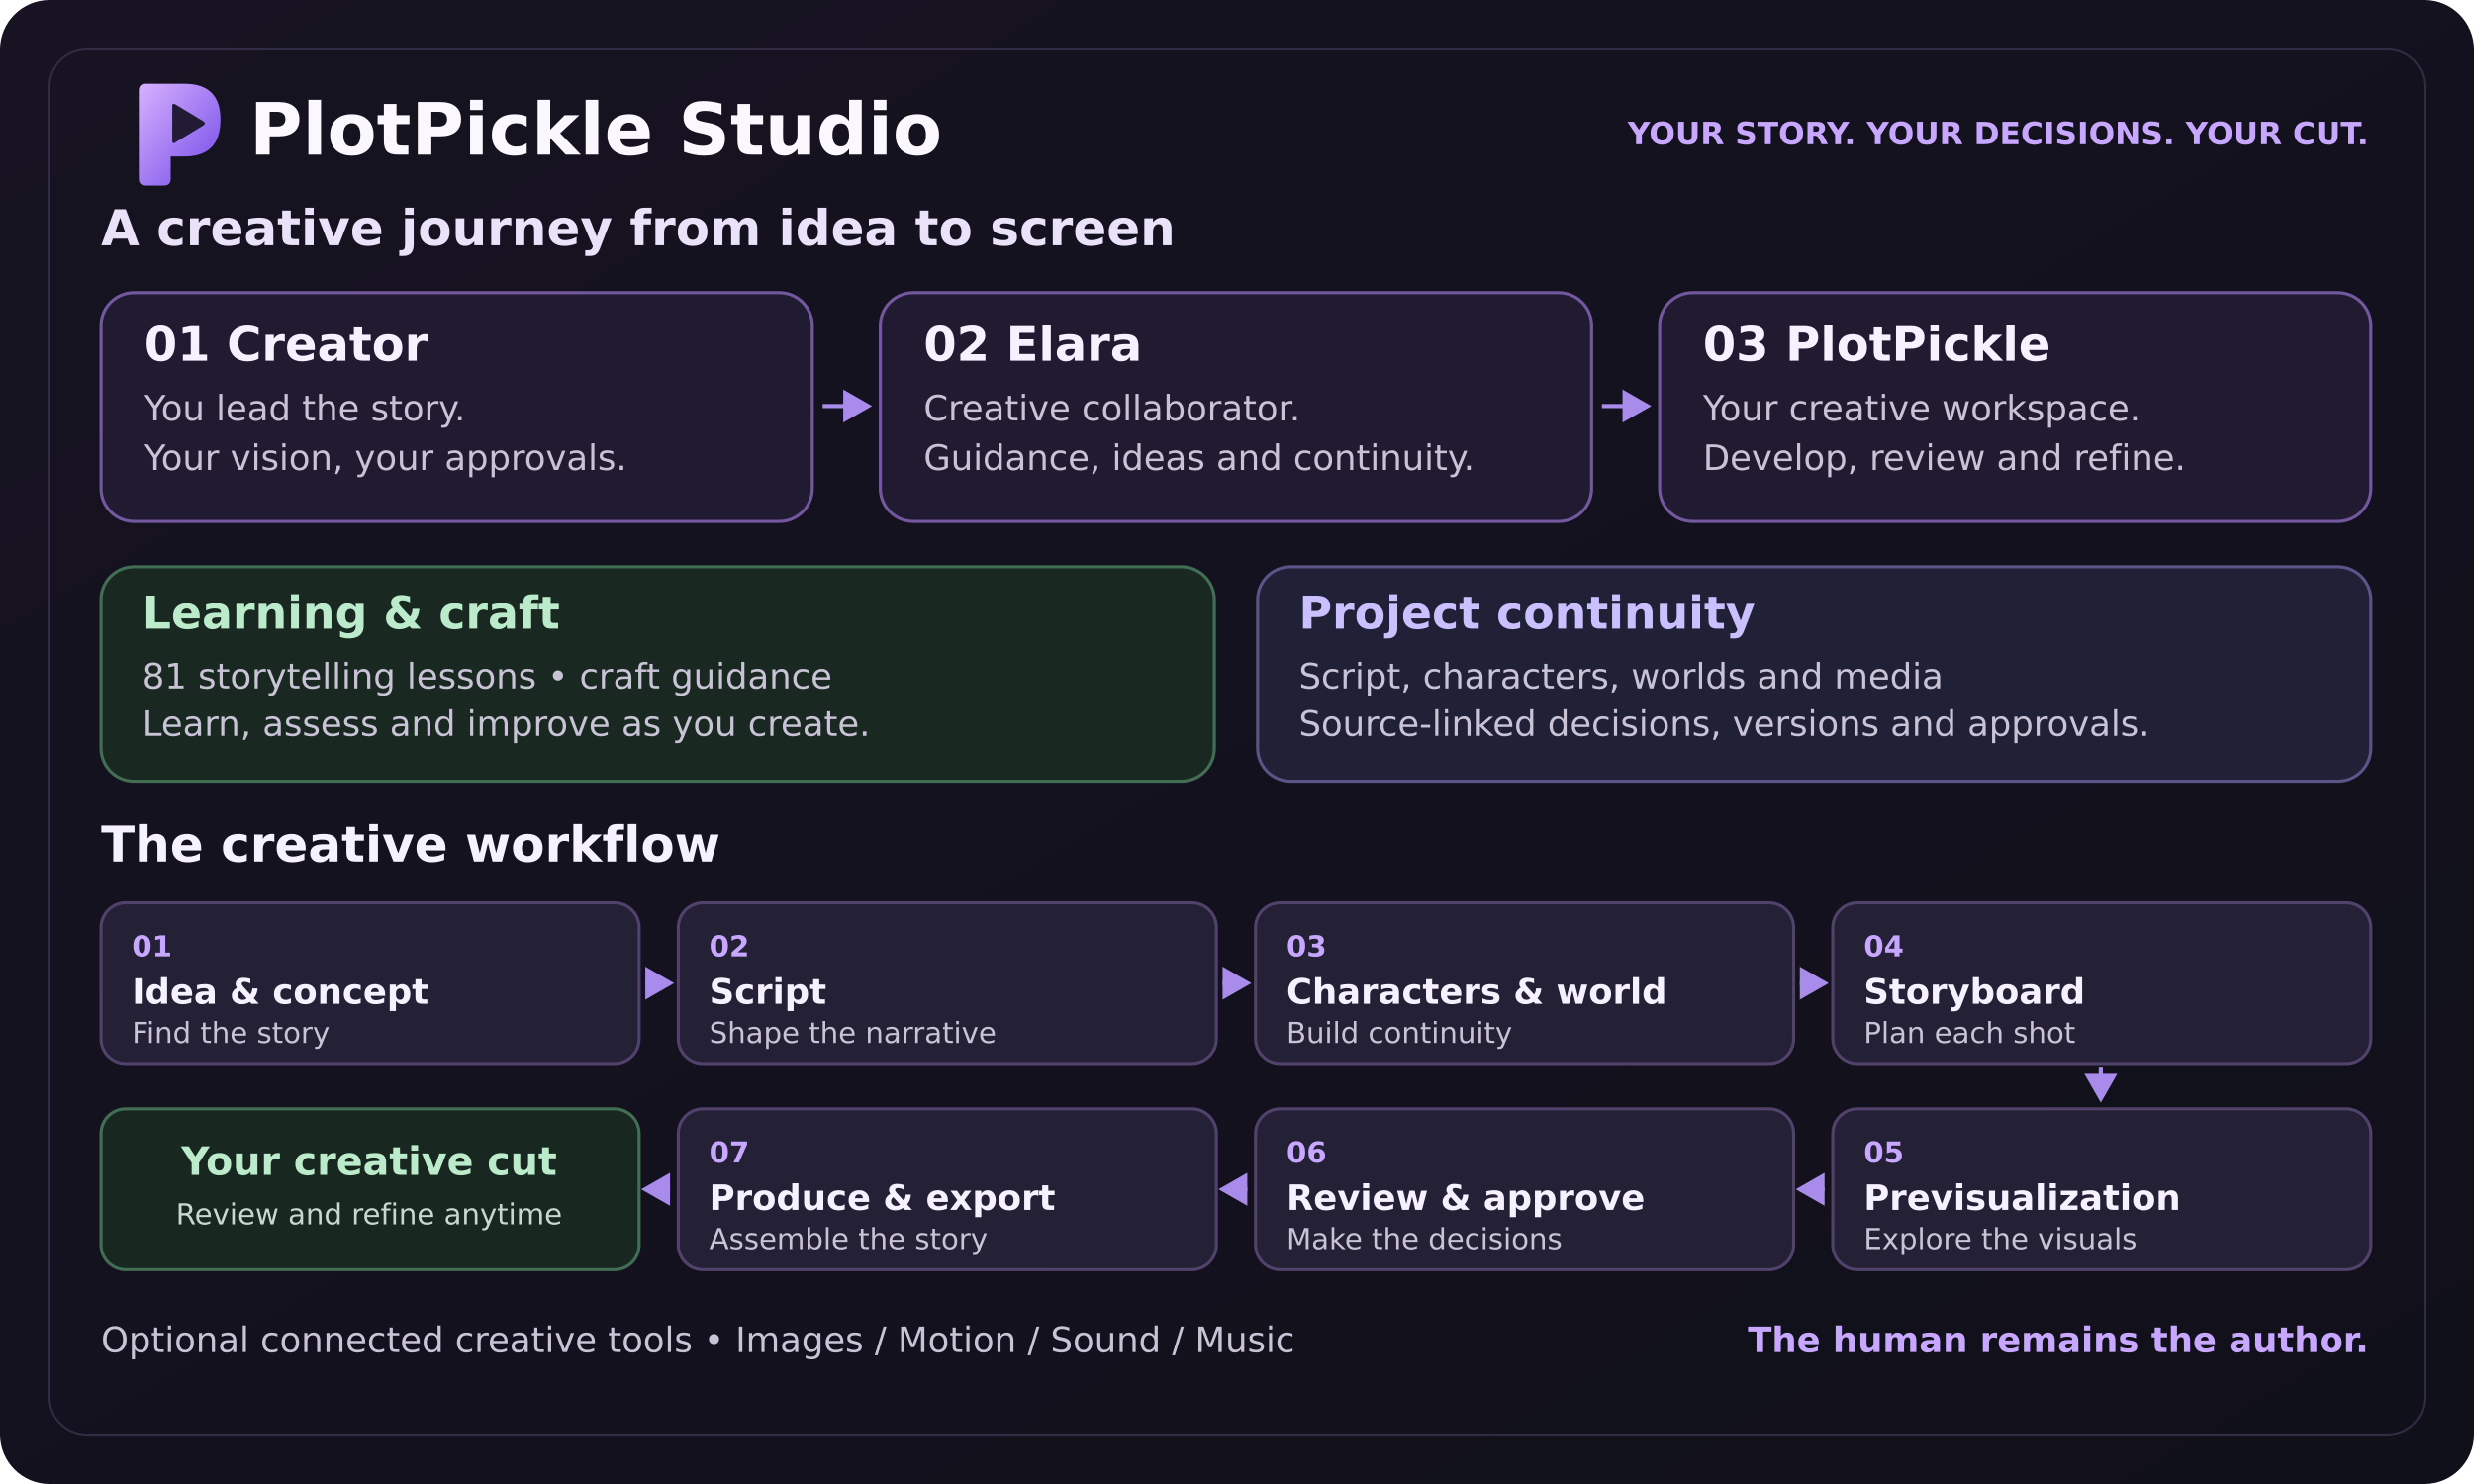
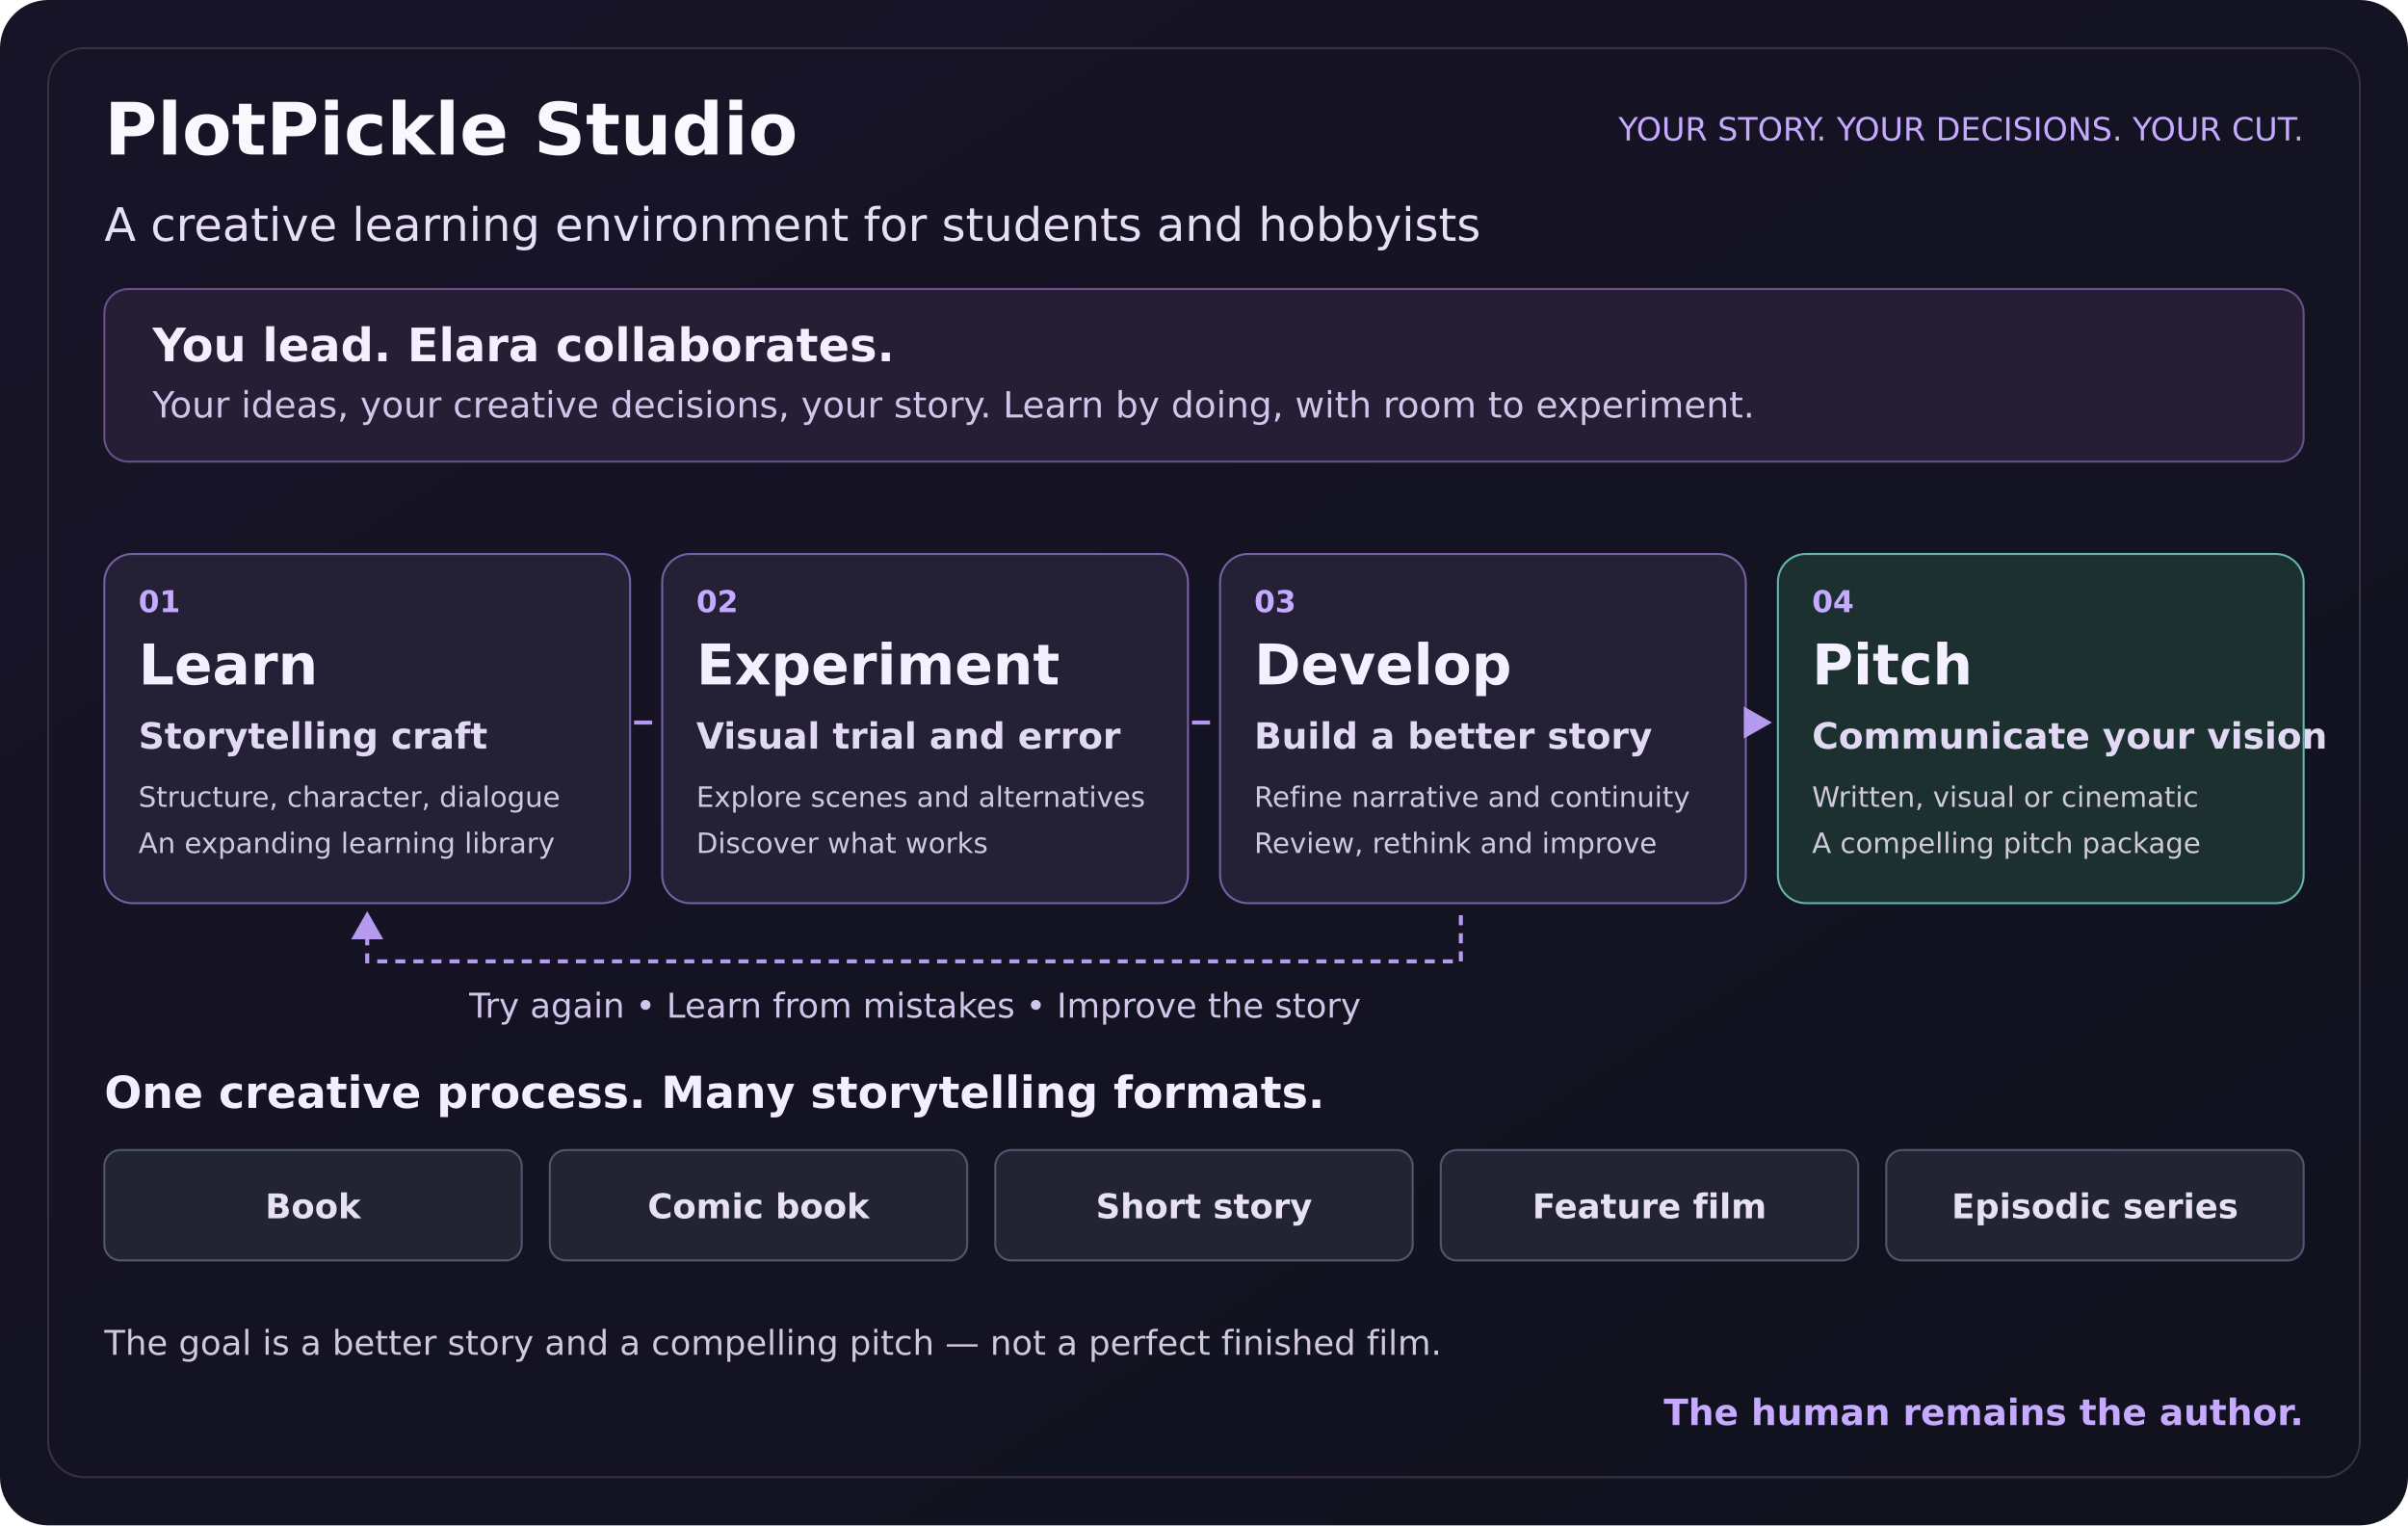
- <svg xmlns="http://www.w3.org/2000/svg" width="1200" height="720" viewBox="0 0 1200 720" role="img" aria-labelledby="title desc">
+ <svg xmlns="http://www.w3.org/2000/svg" width="1200" height="760" viewBox="0 0 1200 760" role="img" aria-labelledby="title desc">
  <defs>
    <linearGradient id="bg" x1="0" y1="0" x2="1" y2="1">
-       <stop stop-color="#171322" />
-       <stop offset="1" stop-color="#10101a" />
-     </linearGradient>
-     <linearGradient id="glyph" x1="0" y1="0" x2="1" y2="1">
-       <stop stop-color="#d8b2ff" />
-       <stop offset="1" stop-color="#7048e8" />
+       <stop stop-color="#181428" />
+       <stop offset="1" stop-color="#10121d" />
    </linearGradient>
    <marker id="arrow" markerWidth="8" markerHeight="8" refX="6" refY="4" orient="auto">
-       <path d="M0 0L7 4L0 8" fill="#a88bea" />
+       <path d="M0 0L7 4L0 8" fill="#b59aef" />
    </marker>
  </defs>
  <g font-family="DejaVu Sans, Arial, sans-serif">
-     <rect width="1200" height="720" rx="24" fill="url(#bg)" />
-     <rect x="24" y="24" width="1152" height="672" rx="18" fill="none" stroke="#332b43" />
-     <g transform="translate(48,27) scale(.15)">
-       <path d="M129 398 V113 Q129 91 151 91 H277 Q393 91 393 207 Q393 326 277 326 H232 V398 Q232 420 210 420 H151 Q129 420 129 398 Z" fill="url(#glyph)" />
-       <path d="M248 158 L337 212 Q348 219 337 226 L248 280 Q237 288 237 275 V163 Q237 152 248 158 Z" fill="#211b36" />
-     </g>
-     <text x="121" y="75" font-size="35" font-weight="700" fill="#faf7ff" text-anchor="start">PlotPickle Studio</text>
-     <text x="1149" y="70" font-size="15" font-weight="600" fill="#c7a7ff" text-anchor="end">YOUR STORY. YOUR DECISIONS. YOUR CUT.</text>
-     <text x="49" y="119" font-size="24" font-weight="600" fill="#e9e2f8" text-anchor="start">A creative journey from idea to screen</text>
-     <rect x="49" y="142" width="345" height="111" rx="16" fill="#211b32" stroke="#7358a0" stroke-width="1.5" />
-     <rect x="427" y="142" width="345" height="111" rx="16" fill="#211b32" stroke="#7358a0" stroke-width="1.5" />
-     <rect x="805" y="142" width="345" height="111" rx="16" fill="#211b32" stroke="#7358a0" stroke-width="1.5" />
-     <text x="70" y="175" font-size="23" font-weight="700" fill="#f6f1ff" text-anchor="start">01  Creator</text>
-     <text x="70" y="204" font-size="17" font-weight="400" fill="#c9c3d6" text-anchor="start">You lead the story.</text>
-     <text x="70" y="228" font-size="17" font-weight="400" fill="#c9c3d6" text-anchor="start">Your vision, your approvals.</text>
-     <text x="448" y="175" font-size="23" font-weight="700" fill="#f6f1ff" text-anchor="start">02  Elara</text>
-     <text x="448" y="204" font-size="17" font-weight="400" fill="#c9c3d6" text-anchor="start">Creative collaborator.</text>
-     <text x="448" y="228" font-size="17" font-weight="400" fill="#c9c3d6" text-anchor="start">Guidance, ideas and continuity.</text>
-     <text x="826" y="175" font-size="23" font-weight="700" fill="#f6f1ff" text-anchor="start">03  PlotPickle</text>
-     <text x="826" y="204" font-size="17" font-weight="400" fill="#c9c3d6" text-anchor="start">Your creative workspace.</text>
-     <text x="826" y="228" font-size="17" font-weight="400" fill="#c9c3d6" text-anchor="start">Develop, review and refine.</text>
-     <path d="M399 197 L421 197" stroke="#a88bea" stroke-width="2" fill="none" marker-end="url(#arrow)" />
-     <path d="M777 197 L799 197" stroke="#a88bea" stroke-width="2" fill="none" marker-end="url(#arrow)" />
-     <rect x="49" y="275" width="540" height="104" rx="16" fill="#192820" stroke="#426e54" stroke-width="1.5" />
-     <rect x="610" y="275" width="540" height="104" rx="16" fill="#202036" stroke="#5a5588" stroke-width="1.5" />
-     <text x="69" y="305" font-size="22" font-weight="700" fill="#bbebca" text-anchor="start">Learning &amp; craft</text>
-     <text x="69" y="334" font-size="17" font-weight="400" fill="#c9c3d6" text-anchor="start">81 storytelling lessons • craft guidance</text>
-     <text x="69" y="357" font-size="17" font-weight="400" fill="#c9c3d6" text-anchor="start">Learn, assess and improve as you create.</text>
-     <text x="630" y="305" font-size="22" font-weight="700" fill="#cbc0ff" text-anchor="start">Project continuity</text>
-     <text x="630" y="334" font-size="17" font-weight="400" fill="#c9c3d6" text-anchor="start">Script, characters, worlds and media</text>
-     <text x="630" y="357" font-size="17" font-weight="400" fill="#c9c3d6" text-anchor="start">Source-linked decisions, versions and approvals.</text>
-     <text x="49" y="418" font-size="24" font-weight="700" fill="#f5f1ff" text-anchor="start">The creative workflow</text>
-     <rect x="49" y="438" width="261" height="78" rx="12" fill="#242035" stroke="#51426b" stroke-width="1.5" />
-     <text x="64" y="464" font-size="14" font-weight="700" fill="#c7a7ff" text-anchor="start">01</text>
-     <text x="64" y="487" font-size="17" font-weight="700" fill="#f5f1ff" text-anchor="start">Idea &amp; concept</text>
-     <text x="64" y="506" font-size="14" font-weight="400" fill="#c9c3d6" text-anchor="start">Find the story</text>
-     <rect x="329" y="438" width="261" height="78" rx="12" fill="#242035" stroke="#51426b" stroke-width="1.5" />
-     <text x="344" y="464" font-size="14" font-weight="700" fill="#c7a7ff" text-anchor="start">02</text>
-     <text x="344" y="487" font-size="17" font-weight="700" fill="#f5f1ff" text-anchor="start">Script</text>
-     <text x="344" y="506" font-size="14" font-weight="400" fill="#c9c3d6" text-anchor="start">Shape the narrative</text>
-     <rect x="609" y="438" width="261" height="78" rx="12" fill="#242035" stroke="#51426b" stroke-width="1.5" />
-     <text x="624" y="464" font-size="14" font-weight="700" fill="#c7a7ff" text-anchor="start">03</text>
-     <text x="624" y="487" font-size="17" font-weight="700" fill="#f5f1ff" text-anchor="start">Characters &amp; world</text>
-     <text x="624" y="506" font-size="14" font-weight="400" fill="#c9c3d6" text-anchor="start">Build continuity</text>
-     <rect x="889" y="438" width="261" height="78" rx="12" fill="#242035" stroke="#51426b" stroke-width="1.5" />
-     <text x="904" y="464" font-size="14" font-weight="700" fill="#c7a7ff" text-anchor="start">04</text>
-     <text x="904" y="487" font-size="17" font-weight="700" fill="#f5f1ff" text-anchor="start">Storyboard</text>
-     <text x="904" y="506" font-size="14" font-weight="400" fill="#c9c3d6" text-anchor="start">Plan each shot</text>
-     <rect x="889" y="538" width="261" height="78" rx="12" fill="#242035" stroke="#51426b" stroke-width="1.5" />
-     <text x="904" y="564" font-size="14" font-weight="700" fill="#c7a7ff" text-anchor="start">05</text>
-     <text x="904" y="587" font-size="17" font-weight="700" fill="#f5f1ff" text-anchor="start">Previsualization</text>
-     <text x="904" y="606" font-size="14" font-weight="400" fill="#c9c3d6" text-anchor="start">Explore the visuals</text>
-     <rect x="609" y="538" width="261" height="78" rx="12" fill="#242035" stroke="#51426b" stroke-width="1.5" />
-     <text x="624" y="564" font-size="14" font-weight="700" fill="#c7a7ff" text-anchor="start">06</text>
-     <text x="624" y="587" font-size="17" font-weight="700" fill="#f5f1ff" text-anchor="start">Review &amp; approve</text>
-     <text x="624" y="606" font-size="14" font-weight="400" fill="#c9c3d6" text-anchor="start">Make the decisions</text>
-     <rect x="329" y="538" width="261" height="78" rx="12" fill="#242035" stroke="#51426b" stroke-width="1.5" />
-     <text x="344" y="564" font-size="14" font-weight="700" fill="#c7a7ff" text-anchor="start">07</text>
-     <text x="344" y="587" font-size="17" font-weight="700" fill="#f5f1ff" text-anchor="start">Produce &amp; export</text>
-     <text x="344" y="606" font-size="14" font-weight="400" fill="#c9c3d6" text-anchor="start">Assemble the story</text>
-     <path d="M313 477 L325 477" stroke="#a88bea" stroke-width="2" fill="none" marker-end="url(#arrow)" />
-     <path d="M593 477 L605 477" stroke="#a88bea" stroke-width="2" fill="none" marker-end="url(#arrow)" />
-     <path d="M873 477 L885 477" stroke="#a88bea" stroke-width="2" fill="none" marker-end="url(#arrow)" />
-     <path d="M1019 518 L1019 533" stroke="#a88bea" stroke-width="2" fill="none" marker-end="url(#arrow)" />
-     <path d="M885 577 L873 577" stroke="#a88bea" stroke-width="2" fill="none" marker-end="url(#arrow)" />
-     <path d="M605 577 L593 577" stroke="#a88bea" stroke-width="2" fill="none" marker-end="url(#arrow)" />
-     <rect x="49" y="538" width="261" height="78" rx="12" fill="#182820" stroke="#426e54" stroke-width="1.5" />
-     <text x="179" y="570" font-size="19" font-weight="700" fill="#bbebca" text-anchor="middle">Your creative cut</text>
-     <text x="179" y="594" font-size="14" font-weight="400" fill="#c9d8ce" text-anchor="middle">Review and refine anytime</text>
-     <path d="M325 577 L313 577" stroke="#a88bea" stroke-width="2" fill="none" marker-end="url(#arrow)" />
-     <text x="49" y="656" font-size="17" font-weight="400" fill="#c9c3d6" text-anchor="start">Optional connected creative tools  •  Images  /  Motion  /  Sound  /  Music</text>
-     <text x="1149" y="656" font-size="17" font-weight="700" fill="#c7a7ff" text-anchor="end">The human remains the author.</text>
+     <rect width="1200" height="760" rx="24" fill="url(#bg)" />
+     <rect x="24" y="24" width="1152" height="712" rx="18" fill="none" stroke="#393044" />
+     <text x="52" y="77" font-size="36" font-weight="700" fill="#faf7ff">PlotPickle Studio</text>
+     <text x="1148" y="70" font-size="16" text-anchor="end" fill="#c5aaff">YOUR STORY. YOUR DECISIONS. YOUR CUT.</text>
+     <text x="52" y="120" font-size="23" fill="#e7dff6">A creative learning environment for students and hobbyists</text>
+     <rect x="52" y="144" width="1096" height="86" rx="12" fill="#251e35" stroke="#66518c" />
+     <text x="76" y="180" font-size="23" font-weight="700" fill="#f4efff">You lead. Elara collaborates.</text>
+     <text x="76" y="208" font-size="18" fill="#d1c5e9">Your ideas, your creative decisions, your story. Learn by doing, with room to experiment.</text>
+     <rect x="52" y="276" width="262" height="174" rx="14" fill="#242035" stroke="#7760a5" />
+     <text x="69" y="305" fill="#c5aaff" font-size="15" font-weight="700">01</text>
+     <text x="69" y="341" font-size="28" font-weight="700" fill="#f5f0ff">Learn</text>
+     <text x="69" y="373" font-size="18" font-weight="700" fill="#e2daf4">Storytelling craft</text>
+     <text x="69" y="402" font-size="14" fill="#d0c8db">Structure, character, dialogue</text>
+     <text x="69" y="425" font-size="14" fill="#d0c8db">An expanding learning library</text>
+     <rect x="330" y="276" width="262" height="174" rx="14" fill="#242035" stroke="#7760a5" />
+     <text x="347" y="305" fill="#c5aaff" font-size="15" font-weight="700">02</text>
+     <text x="347" y="341" font-size="28" font-weight="700" fill="#f5f0ff">Experiment</text>
+     <text x="347" y="373" font-size="18" font-weight="700" fill="#e2daf4">Visual trial and error</text>
+     <text x="347" y="402" font-size="14" fill="#d0c8db">Explore scenes and alternatives</text>
+     <text x="347" y="425" font-size="14" fill="#d0c8db">Discover what works</text>
+     <rect x="608" y="276" width="262" height="174" rx="14" fill="#242035" stroke="#7760a5" />
+     <text x="625" y="305" fill="#c5aaff" font-size="15" font-weight="700">03</text>
+     <text x="625" y="341" font-size="28" font-weight="700" fill="#f5f0ff">Develop</text>
+     <text x="625" y="373" font-size="18" font-weight="700" fill="#e2daf4">Build a better story</text>
+     <text x="625" y="402" font-size="14" fill="#d0c8db">Refine narrative and continuity</text>
+     <text x="625" y="425" font-size="14" fill="#d0c8db">Review, rethink and improve</text>
+     <rect x="886" y="276" width="262" height="174" rx="14" fill="#1c3030" stroke="#64b6b0" />
+     <text x="903" y="305" fill="#c5aaff" font-size="15" font-weight="700">04</text>
+     <text x="903" y="341" font-size="28" font-weight="700" fill="#f5f0ff">Pitch</text>
+     <text x="903" y="373" font-size="18" font-weight="700" fill="#e2daf4">Communicate your vision</text>
+     <text x="903" y="402" font-size="14" fill="#d0c8db">Written, visual or cinematic</text>
+     <text x="903" y="425" font-size="14" fill="#d0c8db">A compelling pitch package</text>
+     <path d="M316 360H325 M594 360H603 M872 360H881" fill="none" stroke="#b59aef" stroke-width="2" marker-end="url(#arrow)" />
+     <path d="M728 456V479H183V456" fill="none" stroke="#b59aef" stroke-width="2" stroke-dasharray="5 4" marker-end="url(#arrow)" />
+     <text x="456" y="507" font-size="17" text-anchor="middle" fill="#d1c5e9">Try again • Learn from mistakes • Improve the story</text>
+     <text x="52" y="552" font-size="22" font-weight="700" fill="#f4efff">One creative process. Many storytelling formats.</text>
+     <rect x="52" y="573" width="208" height="55" rx="8" fill="#222333" stroke="#515671" />
+     <text x="156" y="607" text-anchor="middle" font-size="17" fill="#e7e1f3" font-weight="600">Book</text>
+     <rect x="274" y="573" width="208" height="55" rx="8" fill="#222333" stroke="#515671" />
+     <text x="378" y="607" text-anchor="middle" font-size="17" fill="#e7e1f3" font-weight="600">Comic book</text>
+     <rect x="496" y="573" width="208" height="55" rx="8" fill="#222333" stroke="#515671" />
+     <text x="600" y="607" text-anchor="middle" font-size="17" fill="#e7e1f3" font-weight="600">Short story</text>
+     <rect x="718" y="573" width="208" height="55" rx="8" fill="#222333" stroke="#515671" />
+     <text x="822" y="607" text-anchor="middle" font-size="17" fill="#e7e1f3" font-weight="600">Feature film</text>
+     <rect x="940" y="573" width="208" height="55" rx="8" fill="#222333" stroke="#515671" />
+     <text x="1044" y="607" text-anchor="middle" font-size="17" fill="#e7e1f3" font-weight="600">Episodic series</text>
+     <text x="52" y="675" font-size="17" fill="#d0c8db">The goal is a better story and a compelling pitch — not a perfect finished film.</text>
+     <text x="1148" y="710" font-size="18" font-weight="700" fill="#c5aaff" text-anchor="end">The human remains the author.</text>
  </g>
</svg>
